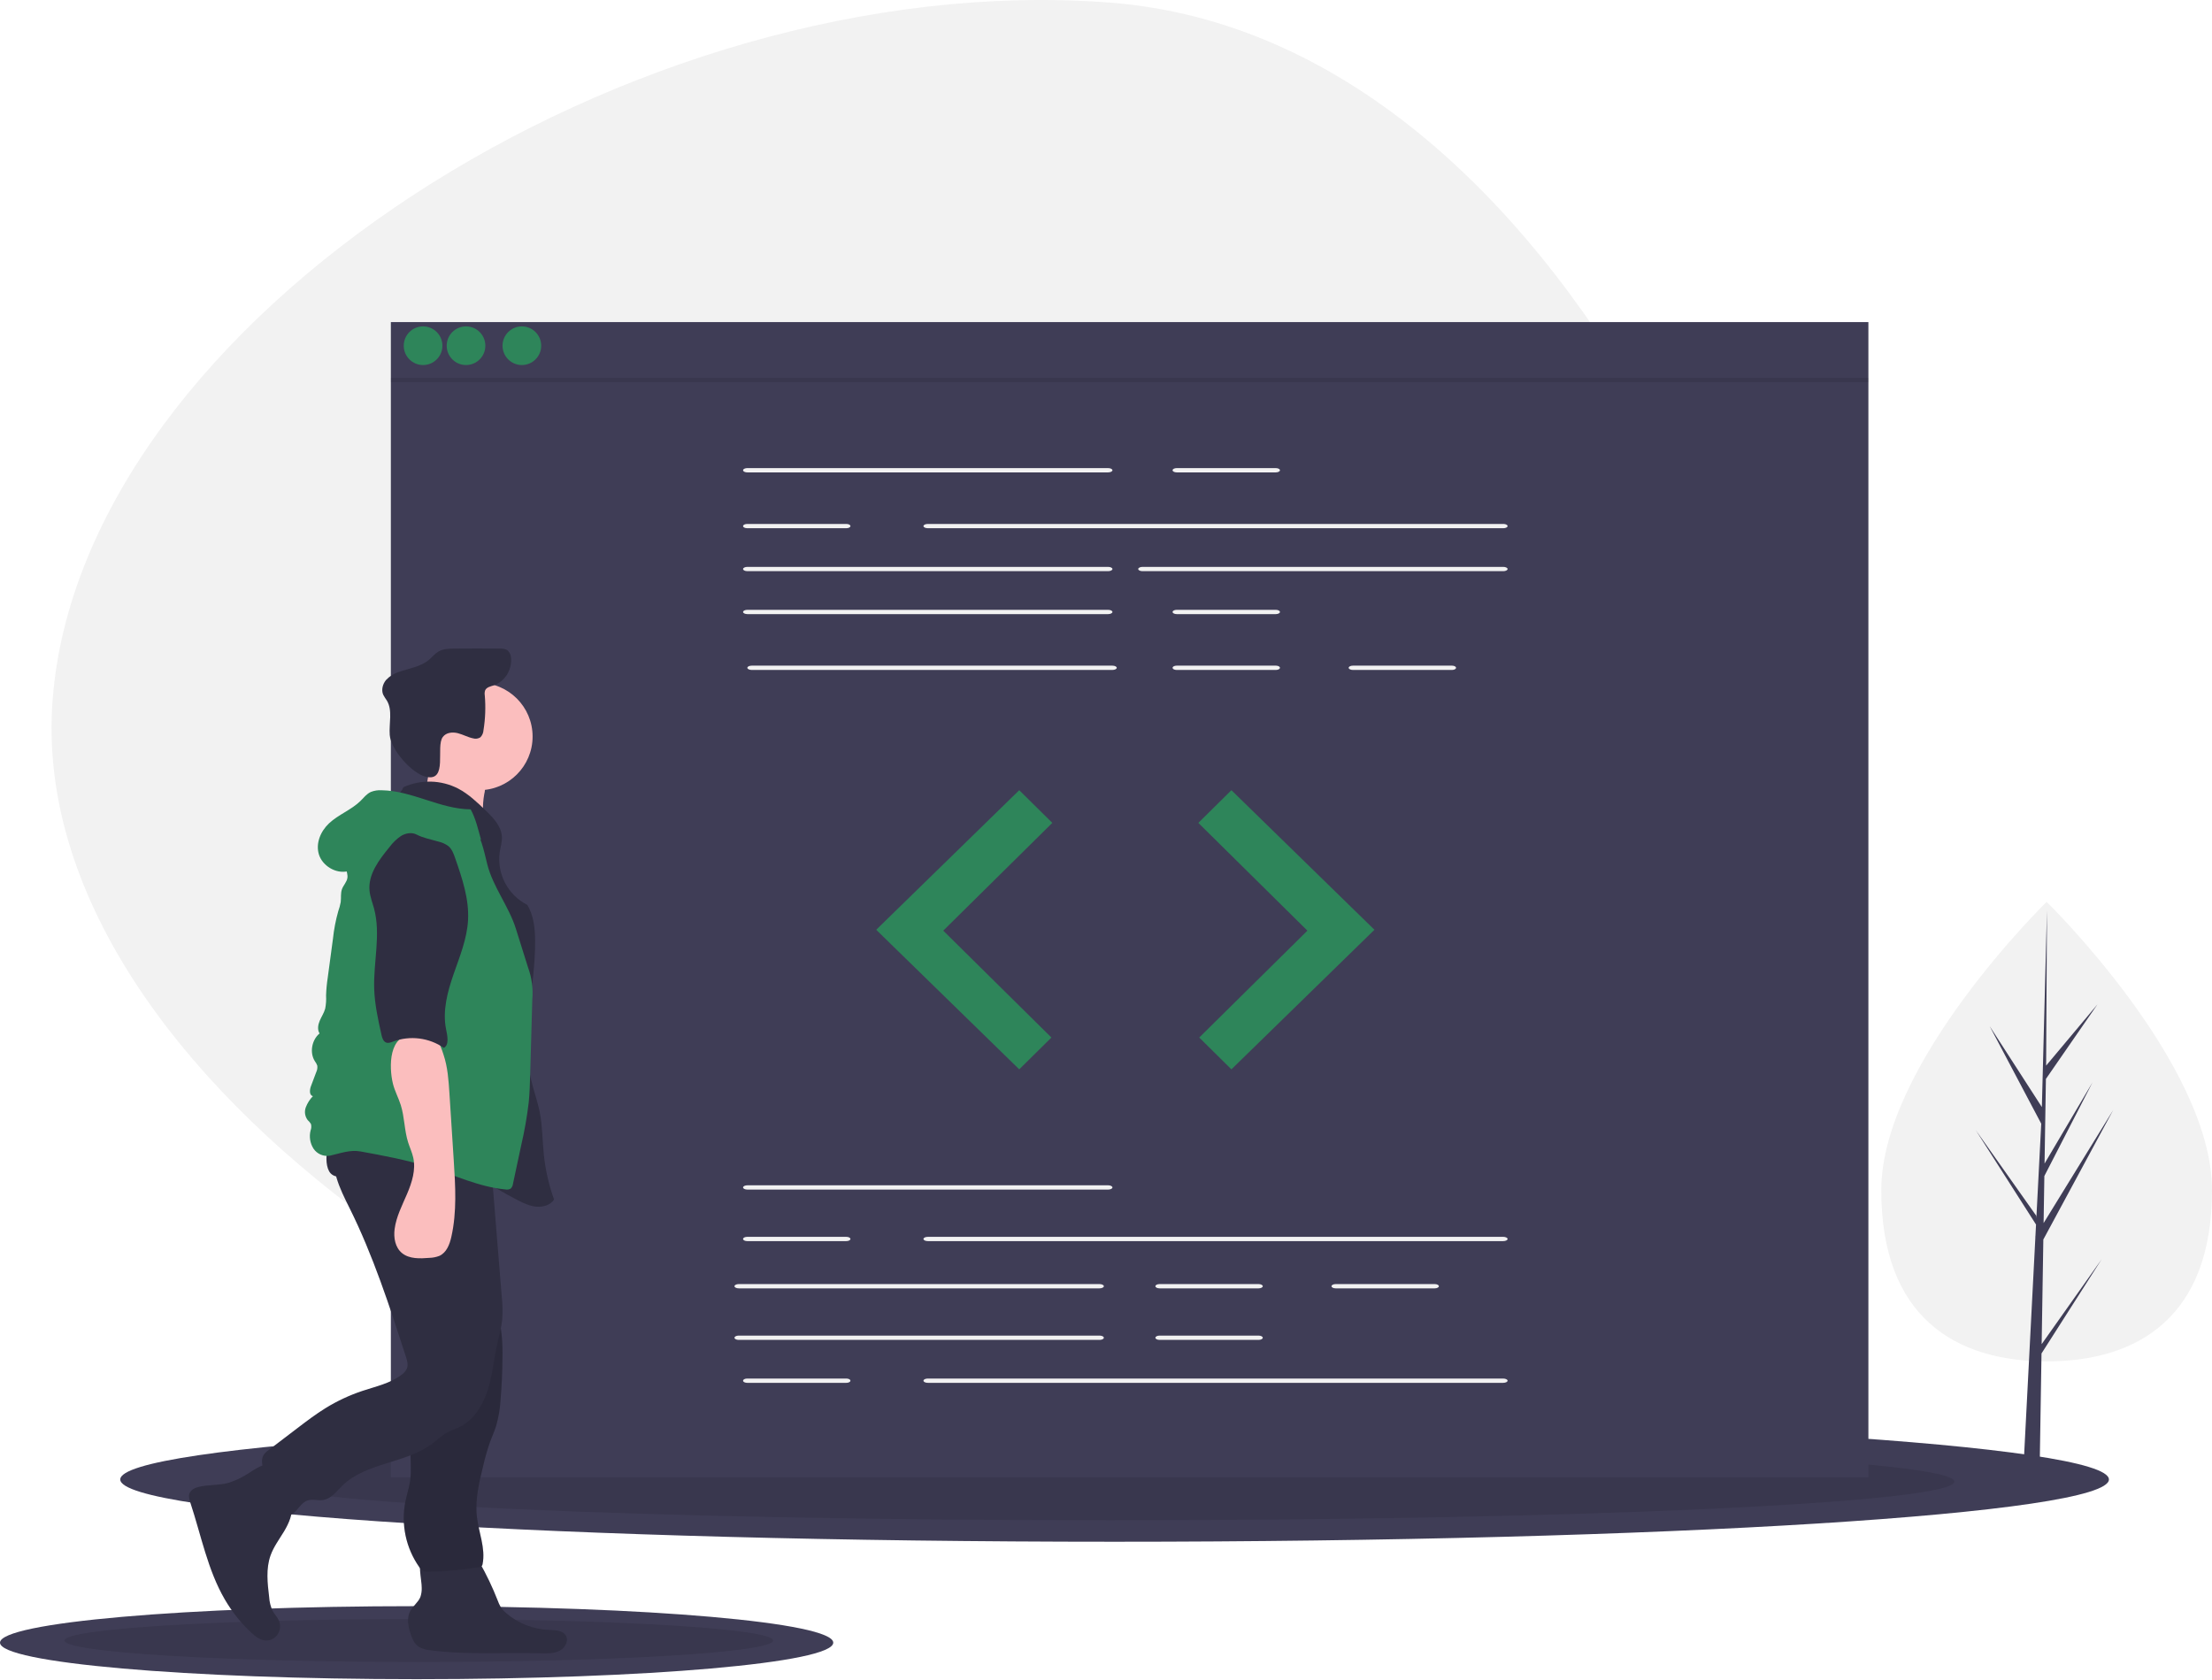
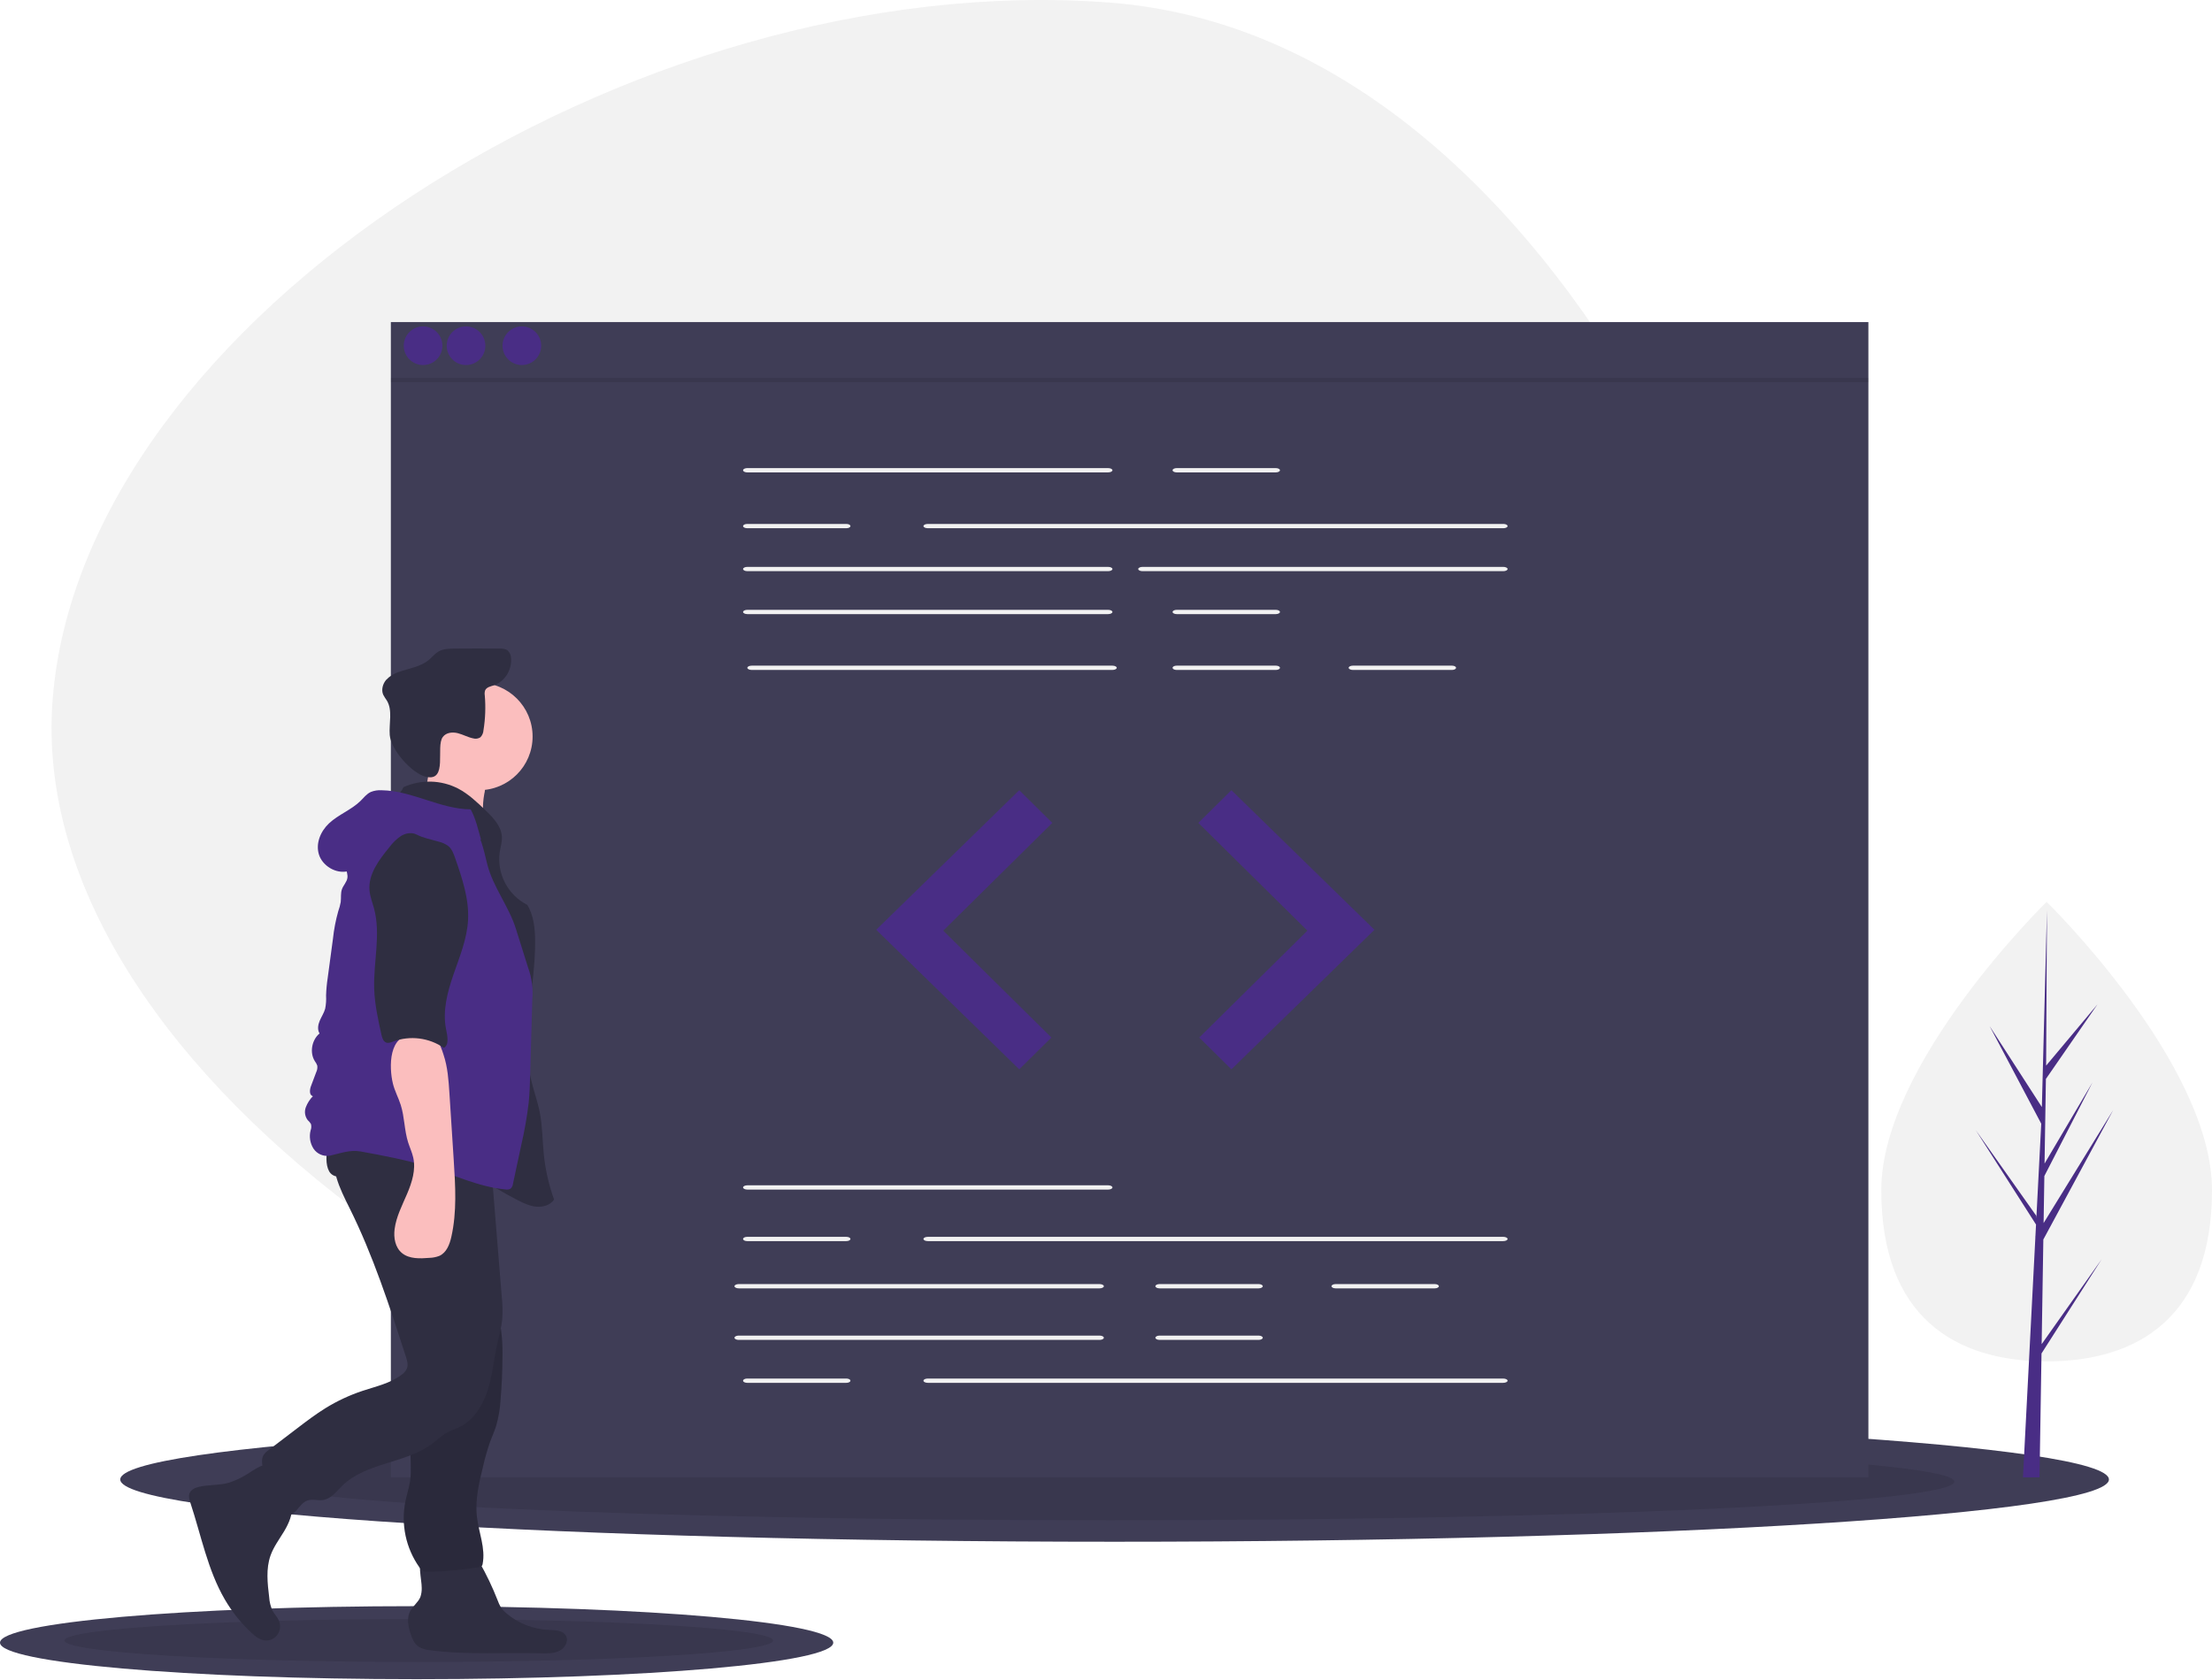
<svg xmlns="http://www.w3.org/2000/svg" width="515px" height="391px" viewBox="0 0 515 391" version="1.1">
  <g id="Page-1" stroke="none" stroke-width="1" fill="none" fill-rule="evenodd">
    <g id="Artboard-Copy" transform="translate(-820, -677)" fill-rule="nonzero">
      <g id="code_review" transform="translate(820, 677)">
        <path d="M248.977,345.872 C137.932,337.431 5.505,251.497 12.247,163.012 C18.989,74.528 147.246,-7.843 258.291,0.597 C369.336,9.037 433.257,174.399 426.515,262.883 C419.773,351.367 360.022,354.312 248.977,345.872 Z" id="Path" fill="#F2F2F2" />
        <ellipse id="Oval" fill="#3F3D56" cx="259.5" cy="344.5" rx="231.5" ry="14.5" />
        <ellipse id="Oval" fill="#000000" opacity="0.1" cx="258.5" cy="345" rx="196.5" ry="9" />
        <ellipse id="Oval" fill="#3F3D56" cx="97" cy="382.5" rx="97" ry="8.5" />
        <ellipse id="Oval" fill="#000000" opacity="0.1" cx="97.5" cy="382" rx="82.5" ry="5" />
        <rect id="Rectangle" fill="#3F3D56" x="91" y="75" width="344" height="269" />
        <path d="M257.983,110 L174.021,110 C173.657,110 173.319,109.905 173.137,109.75 C172.954,109.595 172.954,109.405 173.137,109.25 C173.319,109.095 173.657,109 174.021,109 L257.983,109 C258.545,109.001 259,109.224 259,109.5 C259,109.776 258.545,109.999 257.983,110 L257.983,110 Z" id="Path" fill="#F2F2F2" />
        <path d="M349.967,123 L216.033,123 C215.463,123 215,122.776 215,122.5 C215,122.224 215.463,122 216.033,122 L349.967,122 C350.336,122 350.677,122.095 350.862,122.25 C351.046,122.405 351.046,122.595 350.862,122.75 C350.677,122.905 350.336,123 349.967,123 Z" id="Path" fill="#F2F2F2" />
        <path d="M257.981,133 L174.019,133 C173.456,133 173,132.776 173,132.5 C173,132.224 173.456,132 174.019,132 L257.981,132 C258.544,132 259,132.224 259,132.5 C259,132.776 258.544,133 257.981,133 L257.981,133 Z" id="Path" fill="#F2F2F2" />
        <path d="M349.981,133 L266.019,133 C265.456,133 265,132.776 265,132.5 C265,132.224 265.456,132 266.019,132 L349.981,132 C350.544,132 351,132.224 351,132.5 C351,132.776 350.544,133 349.981,133 L349.981,133 Z" id="Path" fill="#F2F2F2" />
        <path d="M257.981,143 L174.019,143 C173.456,143 173,142.776 173,142.5 C173,142.224 173.456,142 174.019,142 L257.981,142 C258.544,142 259,142.224 259,142.5 C259,142.776 258.544,143 257.981,143 Z" id="Path" fill="#F2F2F2" />
        <path d="M258.981,156 L175.019,156 C174.456,156 174,155.776 174,155.5 C174,155.224 174.456,155 175.019,155 L258.981,155 C259.544,155 260,155.224 260,155.5 C260,155.776 259.544,156 258.981,156 L258.981,156 Z" id="Path" fill="#F2F2F2" />
        <path d="M297.023,110 L273.977,110 C273.437,110 273,109.776 273,109.5 C273,109.224 273.437,109 273.977,109 L297.023,109 C297.563,109 298,109.224 298,109.5 C298,109.776 297.563,110 297.023,110 L297.023,110 Z" id="Path" fill="#F2F2F2" />
        <path d="M297.023,143 L273.977,143 C273.437,143 273,142.776 273,142.5 C273,142.224 273.437,142 273.977,142 L297.023,142 C297.563,142 298,142.224 298,142.5 C298,142.776 297.563,143 297.023,143 L297.023,143 Z" id="Path" fill="#F2F2F2" />
        <path d="M297.022,156 L273.978,156 C273.629,156 273.306,155.905 273.131,155.75 C272.956,155.595 272.956,155.405 273.131,155.25 C273.306,155.095 273.629,155 273.978,155 L297.022,155 C297.371,155 297.694,155.095 297.869,155.25 C298.044,155.405 298.044,155.595 297.869,155.75 C297.694,155.905 297.371,156 297.022,156 L297.022,156 Z" id="Path" fill="#F2F2F2" />
        <path d="M338.021,156 L314.975,156 C314.436,155.999 314,155.776 314,155.5 C314,155.224 314.436,155.001 314.975,155 L338.021,155 C338.371,155 338.694,155.095 338.869,155.25 C339.044,155.405 339.044,155.595 338.869,155.75 C338.694,155.905 338.371,156 338.021,156 Z" id="Path" fill="#F2F2F2" />
        <path d="M197.023,123 L173.977,123 C173.437,123 173,122.776 173,122.5 C173,122.224 173.437,122 173.977,122 L197.023,122 C197.563,122 198,122.224 198,122.5 C198,122.776 197.563,123 197.023,123 Z" id="Path" fill="#F2F2F2" />
        <path d="M257.981,277 L174.019,277 C173.456,277 173,276.776 173,276.5 C173,276.224 173.456,276 174.019,276 L257.981,276 C258.544,276 259,276.224 259,276.5 C259,276.776 258.544,277 257.981,277 Z" id="Path" fill="#F2F2F2" />
        <path d="M255.981,300 L172.019,300 C171.456,300 171,299.776 171,299.5 C171,299.224 171.456,299 172.019,299 L255.981,299 C256.544,299 257,299.224 257,299.5 C257,299.776 256.544,300 255.981,300 Z" id="Path" fill="#F2F2F2" />
        <path d="M255.979,312 L172.021,312 C171.657,312 171.319,311.905 171.137,311.75 C170.954,311.595 170.954,311.405 171.137,311.25 C171.319,311.095 171.657,311 172.021,311 L255.979,311 C256.343,311 256.681,311.095 256.863,311.25 C257.046,311.405 257.046,311.595 256.863,311.75 C256.681,311.905 256.343,312 255.979,312 Z" id="Path" fill="#F2F2F2" />
        <path d="M293.023,300 L269.977,300 C269.437,300 269,299.776 269,299.5 C269,299.224 269.437,299 269.977,299 L293.023,299 C293.563,299 294,299.224 294,299.5 C294,299.776 293.563,300 293.023,300 Z" id="Path" fill="#F2F2F2" />
        <path d="M293.023,312 L269.977,312 C269.437,312 269,311.776 269,311.5 C269,311.224 269.437,311 269.977,311 L293.023,311 C293.563,311 294,311.224 294,311.5 C294,311.776 293.563,312 293.023,312 L293.023,312 Z" id="Path" fill="#F2F2F2" />
        <path d="M334.023,300 L310.977,300 C310.437,300 310,299.776 310,299.5 C310,299.224 310.437,299 310.977,299 L334.023,299 C334.563,299 335,299.224 335,299.5 C335,299.776 334.563,300 334.023,300 L334.023,300 Z" id="Path" fill="#F2F2F2" />
        <path d="M349.967,289 L216.033,289 C215.463,289 215,288.776 215,288.5 C215,288.224 215.463,288 216.033,288 L349.967,288 C350.537,288 351,288.224 351,288.5 C351,288.776 350.537,289 349.967,289 L349.967,289 Z" id="Path" fill="#F2F2F2" />
        <path d="M197.023,289 L173.977,289 C173.437,289 173,288.776 173,288.5 C173,288.224 173.437,288 173.977,288 L197.023,288 C197.563,288 198,288.224 198,288.5 C198,288.776 197.563,289 197.023,289 L197.023,289 Z" id="Path" fill="#F2F2F2" />
        <path d="M349.967,322 L216.036,322 C215.666,322 215.324,321.905 215.139,321.75 C214.954,321.595 214.954,321.405 215.139,321.25 C215.324,321.095 215.666,321 216.036,321 L349.967,321 C350.537,321 351,321.224 351,321.5 C351,321.776 350.537,322 349.967,322 L349.967,322 Z" id="Path" fill="#F2F2F2" />
        <path d="M197.022,322 L173.978,322 C173.629,322 173.306,321.905 173.131,321.75 C172.956,321.595 172.956,321.405 173.131,321.25 C173.306,321.095 173.629,321 173.978,321 L197.022,321 C197.371,321 197.694,321.095 197.869,321.25 C198.044,321.405 198.044,321.595 197.869,321.75 C197.694,321.905 197.371,322 197.022,322 L197.022,322 Z" id="Path" fill="#F2F2F2" />
-         <polygon id="Path" fill="#2E855A" points="237.3 184 204 216.5 237.3 249 244.792 241.595 219.609 216.706 245 191.611" />
-         <polygon id="Path" fill="#2E855A" points="286.7 184 320 216.5 286.7 249 279.208 241.595 304.391 216.706 279 191.611" />
-         <circle id="Oval" fill="#2E855A" cx="98.5" cy="80.5" r="4.5" />
-         <circle id="Oval" fill="#2E855A" cx="108.5" cy="80.5" r="4.5" />
-         <circle id="Oval" fill="#2E855A" cx="121.5" cy="80.5" r="4.5" />
+         <polygon id="Path" fill="#492D85" points="237.3 184 204 216.5 237.3 249 244.792 241.595 219.609 216.706 245 191.611" />
+         <polygon id="Path" fill="#492D85" points="286.7 184 320 216.5 286.7 249 279.208 241.595 304.391 216.706 279 191.611" />
+         <circle id="Oval" fill="#492D85" cx="98.5" cy="80.5" r="4.5" />
+         <circle id="Oval" fill="#492D85" cx="108.5" cy="80.5" r="4.5" />
+         <circle id="Oval" fill="#492D85" cx="121.5" cy="80.5" r="4.5" />
        <rect id="Rectangle" fill="#000000" opacity="0.1" x="91" y="88" width="344" height="1" />
        <path d="M515,277.136 C515,306.683 497.763,317 476.5,317 C455.237,317 438,306.683 438,277.136 C438,247.589 476.5,210 476.5,210 C476.5,210 515,247.589 515,277.136 Z" id="Path" fill="#F2F2F2" />
-         <polygon id="Path" fill="#3F3D56" points="475.341 312.989 475.732 288.621 492 258.473 475.793 284.798 475.969 273.841 487.18 252.03 476.015 270.941 476.015 270.941 476.331 251.234 488.337 233.869 476.381 248.135 476.578 212 475.337 259.837 475.439 257.864 463.232 238.937 475.243 261.652 474.106 283.661 474.072 283.077 460 263.16 474.029 285.14 473.888 287.893 473.862 287.934 473.874 288.16 470.988 344 474.843 344 475.306 315.158 489.301 293.23" />
+         <polygon id="Path" fill="#492D85" points="475.341 312.989 475.732 288.621 492 258.473 475.793 284.798 475.969 273.841 487.18 252.03 476.015 270.941 476.015 270.941 476.331 251.234 488.337 233.869 476.381 248.135 476.578 212 475.337 259.837 475.439 257.864 463.232 238.937 475.243 261.652 474.106 283.661 474.072 283.077 460 263.16 474.029 285.14 473.888 287.893 473.862 287.934 473.874 288.16 470.988 344 474.843 344 475.306 315.158 489.301 293.23" />
        <path d="M56.839,343.677 C55.691,344.337 54.48,344.872 53.226,345.275 C50.982,345.907 48.584,345.675 46.318,346.215 C45.391,346.436 44.381,346.899 44.086,347.833 C43.869,348.519 44.105,349.259 44.33,349.942 C46.834,357.52 48.343,365.567 52.337,372.432 C54.015,375.315 56.098,377.926 58.518,380.178 C59.426,381.023 60.455,381.849 61.67,381.982 C62.81,382.106 63.927,381.592 64.6,380.633 C65.272,379.674 65.396,378.418 64.926,377.339 C64.568,376.517 63.902,375.881 63.473,375.097 C63.007,374.098 62.735,373.016 62.669,371.909 C62.275,368.668 61.895,365.28 62.983,362.212 C63.712,360.155 65.051,358.401 66.166,356.536 C67.281,354.672 68.208,352.536 67.959,350.36 C67.79,348.875 67.088,347.516 66.347,346.232 C65.604,344.944 64.136,341.485 62.644,341.056 C61.095,340.61 58.189,342.963 56.839,343.677 Z" id="Path" fill="#2F2E41" />
        <path d="M98.184,369.76 C98.208,370.473 98.103,371.184 97.873,371.863 C97.378,373.101 96.149,373.948 95.515,375.128 C94.632,376.767 95.032,378.749 95.617,380.505 C95.984,381.605 96.464,382.75 97.449,383.43 C98.291,383.924 99.248,384.215 100.237,384.276 C108.683,385.382 117.262,384.747 125.785,384.979 C127.339,385.021 128.983,385.072 130.339,384.354 C131.695,383.636 132.534,381.83 131.611,380.646 C130.783,379.583 129.146,379.593 127.752,379.531 C124.122,379.356 120.665,378.009 117.959,375.713 C117.425,375.282 116.962,374.777 116.585,374.217 C116.295,373.719 116.055,373.198 115.867,372.658 C114.672,369.596 113.251,366.617 111.613,363.743 C111.155,362.939 110.636,362.101 109.784,361.671 C109.161,361.403 108.484,361.263 107.799,361.261 C105.675,361.131 100.174,360.447 98.531,362.01 C97.014,363.454 98.217,367.926 98.184,369.76 Z" id="Path" fill="#2F2E41" />
        <circle id="Oval" fill="#FBBEBE" cx="111.5" cy="171.5" r="12.5" />
        <path d="M98.998,184.101 C98.224,186.195 96.911,188.162 95,189.289 L113,193 C112.347,190.345 112.261,187.58 112.748,184.889 C112.926,184.237 112.963,183.554 112.855,182.887 C112.517,181.567 111.047,180.932 109.731,180.629 C106.446,179.872 103.541,179.466 100.488,178 C99.555,179.614 99.686,182.239 98.998,184.101 Z" id="Path" fill="#FBBEBE" />
        <path d="M93.934,183.295 C98.009,181.459 102.703,181.581 106.676,183.627 C109.073,184.885 111.058,186.784 113.008,188.657 C114.805,190.384 116.722,192.361 116.85,194.845 C116.912,196.049 116.535,197.226 116.344,198.416 C115.643,203.46 118.222,208.394 122.773,210.715 C124.258,213.179 124.564,216.164 124.587,219.038 C124.674,229.928 121.224,240.951 123.687,251.561 C124.265,254.052 125.162,256.465 125.661,258.973 C126.308,262.221 126.276,265.561 126.615,268.856 C126.982,272.423 127.783,275.933 129,279.308 C128.186,280.597 126.493,281.091 124.968,280.986 C123.443,280.882 122.017,280.223 120.657,279.53 C114.068,276.171 108.033,271.743 101.209,268.889 C96.694,267.001 91.885,265.825 87.505,263.644 C83.125,261.464 79.051,258.003 77.712,253.312 C77.133,251.283 77.098,249.146 77.066,247.038 C76.933,238.157 76.809,229.178 78.75,220.509 C80.462,212.864 83.761,205.551 84.481,197.751 C84.715,195.212 84.72,192.494 86.145,190.375 C88.158,187.381 92.504,186.605 93.934,183.295 Z" id="Path" fill="#2F2E41" />
        <path d="M103.109,171.593 C103.875,170.555 105.352,170.414 106.575,170.721 C107.799,171.028 108.927,171.683 110.163,171.931 C110.73,172.099 111.34,172.01 111.842,171.686 C112.273,171.245 112.532,170.652 112.566,170.023 C112.999,167.348 113.1,164.626 112.867,161.925 C112.803,161.546 112.827,161.156 112.938,160.789 C113.244,160.023 114.177,159.841 114.94,159.595 C117.527,158.687 119.191,156.072 118.982,153.243 C118.963,152.584 118.697,151.958 118.239,151.501 C117.712,151.054 116.974,151.027 116.294,151.021 C112.801,150.992 109.307,150.993 105.813,151.024 C104.52,151.035 103.162,151.068 102.041,151.738 C101.213,152.233 100.596,153.03 99.852,153.654 C97.912,155.28 95.287,155.611 92.926,156.445 C91.774,156.786 90.727,157.434 89.891,158.325 C89.106,159.257 88.728,160.642 89.221,161.77 C89.475,162.24 89.757,162.692 90.068,163.123 C91.46,165.436 90.533,168.436 90.741,171.155 C91.001,174.551 95.839,180.06 99.119,180.864 C104.416,182.161 101.356,173.822 103.109,171.593 Z" id="Path" fill="#2F2E41" />
        <path d="M96.606,319.413 C96.953,321.866 97.398,324.326 97.279,326.8 C97.113,330.253 95.856,333.58 95.623,337.03 C95.45,339.606 95.851,342.21 95.49,344.767 C95.259,346.405 94.719,347.983 94.386,349.603 C93.318,354.937 94.489,360.472 97.63,364.932 C97.858,365.31 98.183,365.622 98.571,365.836 C98.944,365.973 99.343,366.025 99.738,365.989 C103.662,365.91 107.575,365.558 111.449,364.935 C111.732,364.923 112.001,364.806 112.2,364.606 C112.288,364.474 112.344,364.323 112.364,364.167 C113.082,360.51 111.444,356.843 111.028,353.14 C110.583,349.186 111.541,345.224 112.491,341.359 C112.922,339.453 113.461,337.572 114.104,335.725 C114.564,334.482 115.119,333.273 115.517,332.009 C116.081,330.024 116.425,327.984 116.542,325.925 C116.818,322.676 116.965,319.42 116.981,316.156 C117.075,313.064 116.815,309.97 116.207,306.935 C115.333,303.093 113.544,299.525 111.77,296 C110.822,296.225 109.931,296.644 109.156,297.23 C106.871,298.697 104.484,300.002 102.015,301.138 C100.355,301.902 97.119,302.444 96.066,304.035 C95.028,305.604 95.698,308.805 95.777,310.535 C95.913,313.505 96.19,316.464 96.606,319.413 Z" id="Path" fill="#2F2E41" />
        <path d="M96.606,319.413 C96.953,321.866 97.398,324.326 97.279,326.8 C97.113,330.253 95.856,333.58 95.623,337.03 C95.45,339.606 95.851,342.21 95.49,344.767 C95.259,346.405 94.719,347.983 94.386,349.603 C93.318,354.937 94.489,360.472 97.63,364.932 C97.858,365.31 98.183,365.622 98.571,365.836 C98.944,365.973 99.343,366.025 99.738,365.989 C103.662,365.91 107.575,365.558 111.449,364.935 C111.732,364.923 112.001,364.806 112.2,364.606 C112.288,364.474 112.344,364.323 112.364,364.167 C113.082,360.51 111.444,356.843 111.028,353.14 C110.583,349.186 111.541,345.224 112.491,341.359 C112.922,339.453 113.461,337.572 114.104,335.725 C114.564,334.482 115.119,333.273 115.517,332.009 C116.081,330.024 116.425,327.984 116.542,325.925 C116.818,322.676 116.965,319.42 116.981,316.156 C117.075,313.064 116.815,309.97 116.207,306.935 C115.333,303.093 113.544,299.525 111.77,296 C110.822,296.225 109.931,296.644 109.156,297.23 C106.871,298.697 104.484,300.002 102.015,301.138 C100.355,301.902 97.119,302.444 96.066,304.035 C95.028,305.604 95.698,308.805 95.777,310.535 C95.913,313.505 96.19,316.464 96.606,319.413 Z" id="Path" fill="#000000" opacity="0.1" />
        <path d="M78.308,267 C76.558,271.701 79.131,276.781 81.367,281.273 C86.874,292.34 90.699,304.149 94.503,315.907 C94.788,316.788 95.072,317.749 94.755,318.618 C94.48,319.236 94.035,319.763 93.471,320.137 C90.848,322.125 87.508,322.832 84.384,323.872 C81.364,324.877 78.472,326.23 75.766,327.902 C73.502,329.302 71.381,330.917 69.264,332.53 L62.525,337.664 C62.089,337.958 61.708,338.326 61.399,338.751 C60.749,339.768 61.015,341.096 61.339,342.258 C62.196,345.336 63.299,348.339 64.638,351.24 C64.859,351.876 65.278,352.425 65.835,352.804 C66.887,353.368 68.173,352.621 68.976,351.739 C69.779,350.858 70.474,349.761 71.606,349.383 C72.737,349.005 73.982,349.462 75.163,349.297 C77.073,349.03 78.341,347.274 79.718,345.927 C85.343,340.421 94.736,340.821 100.924,335.953 C101.818,335.155 102.765,334.417 103.758,333.744 C104.805,333.127 105.991,332.789 107.076,332.244 C110.378,330.585 112.453,327.157 113.565,323.641 C114.677,320.124 114.994,316.412 115.793,312.812 C116.206,310.951 116.749,309.11 116.933,307.213 C117.051,305.448 117.013,303.677 116.818,301.919 L114.585,274.365 C114.403,272.122 114.221,269.876 113.868,267.653 C107.237,267.89 100.61,268.156 93.975,268.234 C88.695,268.296 83.318,268.664 78.308,267 Z" id="Path" fill="#2F2E41" />
        <path d="M76.626,272.736 C77.505,274.303 79.645,274.271 81.118,273.412 C82.591,272.552 83.736,271.109 85.213,270.257 C87.197,269.112 89.546,269.155 91.782,269.225 C95.322,269.336 98.906,269.454 102.312,270.53 C105.836,271.642 109.265,273.784 112.908,273.357 C113.542,273.282 114.235,273.081 114.58,272.487 C114.783,272.056 114.878,271.574 114.856,271.089 L114.975,267.561 C115.048,266.951 114.96,266.33 114.722,265.774 C114.416,265.312 113.997,264.956 113.514,264.749 C108.329,261.967 102.416,261.449 96.658,261.23 C93.732,261.119 90.804,261.073 87.875,261.093 C85.389,261.11 82.405,260.711 79.988,261.447 C76.745,262.435 74.98,269.803 76.626,272.736 Z" id="Path" fill="#2F2E41" />
-         <path d="M109.577,188.459 C102.448,188.402 95.988,184.116 88.86,184.012 C87.998,183.957 87.135,184.093 86.344,184.407 C85.351,184.863 84.697,185.744 83.943,186.488 C81.835,188.567 78.783,189.677 76.618,191.706 C74.587,193.608 73.458,196.442 74.26,198.993 C75.061,201.543 78.087,203.5 80.921,202.887 C82.063,199.521 84.419,196.604 87.609,194.611 C89.268,193.642 91.017,192.805 92.836,192.112 C96.04,190.79 99.622,189.443 102.967,190.434 C104.201,190.858 105.364,191.436 106.424,192.15 L112,195.562 C111.35,193.228 110.766,190.61 109.577,188.459 Z" id="Path" fill="#2E855A" />
-         <path d="M80.682,200.135 C79.758,201.286 81.089,202.952 80.885,204.413 C80.75,205.383 79.95,206.124 79.617,207.045 C79.271,207.999 79.454,209.057 79.324,210.063 C79.192,210.794 78.998,211.513 78.743,212.212 C78.157,214.298 77.748,216.43 77.52,218.585 L76.302,227.661 C76.091,229.027 75.962,230.405 75.917,231.786 C75.978,232.819 75.909,233.855 75.711,234.87 C75.441,235.862 74.844,236.73 74.442,237.676 C74.04,238.622 73.854,239.767 74.397,240.641 C72.58,242.151 72.039,245.118 73.31,247.109 C73.552,247.419 73.741,247.767 73.87,248.138 C73.94,248.657 73.854,249.185 73.623,249.656 L72.392,252.93 C72.077,253.769 71.977,255.045 72.853,255.236 C72.127,255.988 71.562,256.88 71.191,257.856 C70.825,258.853 70.992,259.966 71.634,260.812 C71.94,261.08 72.2,261.396 72.405,261.747 C72.526,262.236 72.494,262.75 72.316,263.22 C71.944,264.666 72.186,266.201 72.987,267.461 C73.825,268.719 75.329,269.362 76.82,269.101 C79.283,268.547 81.497,267.671 83.981,268.126 C89.329,269.105 94.695,270.089 99.875,271.739 C105.786,273.623 111.511,276.385 117.689,276.965 C118.096,277.048 118.519,276.982 118.881,276.78 C119.196,276.482 119.391,276.081 119.432,275.65 C120.068,272.671 120.705,269.693 121.341,266.714 C122.111,263.413 122.697,260.071 123.097,256.705 C123.314,254.533 123.376,252.348 123.438,250.166 L123.93,232.794 C124.161,230.234 123.819,227.655 122.928,225.242 L120.097,216.224 C118.482,211.077 114.776,206.513 113.456,201.283 C112.621,197.973 112.004,194.42 109.765,191.84 C106.572,188.162 101.047,187.59 96.212,188.222 C94.028,188.508 91.825,189.001 89.936,190.132 C87.751,191.439 86.141,193.498 84.584,195.51 C83.301,197.168 81.995,198.501 80.682,200.135 Z" id="Path" fill="#2E855A" />
+         <path d="M109.577,188.459 C102.448,188.402 95.988,184.116 88.86,184.012 C87.998,183.957 87.135,184.093 86.344,184.407 C85.351,184.863 84.697,185.744 83.943,186.488 C81.835,188.567 78.783,189.677 76.618,191.706 C74.587,193.608 73.458,196.442 74.26,198.993 C75.061,201.543 78.087,203.5 80.921,202.887 C82.063,199.521 84.419,196.604 87.609,194.611 C89.268,193.642 91.017,192.805 92.836,192.112 C96.04,190.79 99.622,189.443 102.967,190.434 C104.201,190.858 105.364,191.436 106.424,192.15 L112,195.562 C111.35,193.228 110.766,190.61 109.577,188.459 Z" id="Path" fill="#492D85" />
+         <path d="M80.682,200.135 C79.758,201.286 81.089,202.952 80.885,204.413 C80.75,205.383 79.95,206.124 79.617,207.045 C79.271,207.999 79.454,209.057 79.324,210.063 C79.192,210.794 78.998,211.513 78.743,212.212 C78.157,214.298 77.748,216.43 77.52,218.585 L76.302,227.661 C76.091,229.027 75.962,230.405 75.917,231.786 C75.978,232.819 75.909,233.855 75.711,234.87 C75.441,235.862 74.844,236.73 74.442,237.676 C74.04,238.622 73.854,239.767 74.397,240.641 C72.58,242.151 72.039,245.118 73.31,247.109 C73.552,247.419 73.741,247.767 73.87,248.138 C73.94,248.657 73.854,249.185 73.623,249.656 L72.392,252.93 C72.077,253.769 71.977,255.045 72.853,255.236 C72.127,255.988 71.562,256.88 71.191,257.856 C70.825,258.853 70.992,259.966 71.634,260.812 C71.94,261.08 72.2,261.396 72.405,261.747 C72.526,262.236 72.494,262.75 72.316,263.22 C71.944,264.666 72.186,266.201 72.987,267.461 C73.825,268.719 75.329,269.362 76.82,269.101 C79.283,268.547 81.497,267.671 83.981,268.126 C89.329,269.105 94.695,270.089 99.875,271.739 C105.786,273.623 111.511,276.385 117.689,276.965 C118.096,277.048 118.519,276.982 118.881,276.78 C119.196,276.482 119.391,276.081 119.432,275.65 C120.068,272.671 120.705,269.693 121.341,266.714 C122.111,263.413 122.697,260.071 123.097,256.705 C123.314,254.533 123.376,252.348 123.438,250.166 L123.93,232.794 C124.161,230.234 123.819,227.655 122.928,225.242 L120.097,216.224 C118.482,211.077 114.776,206.513 113.456,201.283 C112.621,197.973 112.004,194.42 109.765,191.84 C106.572,188.162 101.047,187.59 96.212,188.222 C94.028,188.508 91.825,189.001 89.936,190.132 C87.751,191.439 86.141,193.498 84.584,195.51 C83.301,197.168 81.995,198.501 80.682,200.135 Z" id="Path" fill="#492D85" />
        <path d="M91.473,252.304 C91.89,254.024 92.766,255.61 93.302,257.299 C94.2,260.129 94.124,263.177 95.02,266.008 C95.397,267.196 95.942,268.337 96.212,269.551 C96.842,272.382 95.922,275.311 94.78,277.992 C93.638,280.672 92.247,283.315 91.876,286.187 C91.615,288.211 91.99,290.495 93.621,291.808 C95.314,293.171 97.775,293.079 99.98,292.898 C100.772,292.877 101.553,292.721 102.288,292.438 C103.974,291.675 104.685,289.767 105.079,288.023 C106.4,282.18 106.023,276.123 105.639,270.156 L104.635,254.55 C104.441,251.546 104.234,248.479 103.266,245.595 C102.914,244.545 102.3,242.425 101.298,241.755 C100.305,241.091 97.47,241.062 96.241,241.006 C90.473,240.747 90.538,248.445 91.473,252.304 Z" id="Path" fill="#FBBEBE" />
        <path d="M96.995,194.329 C95.873,193.743 94.46,193.996 93.376,194.647 C92.329,195.361 91.412,196.248 90.664,197.27 C88.24,200.218 85.674,203.601 86.034,207.395 C86.169,208.817 86.715,210.163 87.086,211.544 C88.711,217.596 86.914,223.997 87.12,230.259 C87.239,233.877 88.03,237.436 88.817,240.97 C88.977,241.691 89.234,242.526 89.935,242.769 C90.461,242.952 91.029,242.717 91.55,242.52 C95.486,241.07 99.885,241.623 103.337,244 C104.638,243.308 104.15,241.122 103.859,239.682 C102.992,235.404 104.169,230.99 105.597,226.864 C107.025,222.739 108.734,218.618 108.971,214.26 C109.239,209.322 107.596,204.502 105.975,199.829 C105.621,198.808 105.234,197.739 104.414,197.034 C103.711,196.513 102.906,196.147 102.051,195.959 C100.329,195.451 98.586,195.159 96.995,194.329 Z" id="Path" fill="#2F2E41" />
      </g>
    </g>
  </g>
</svg>
